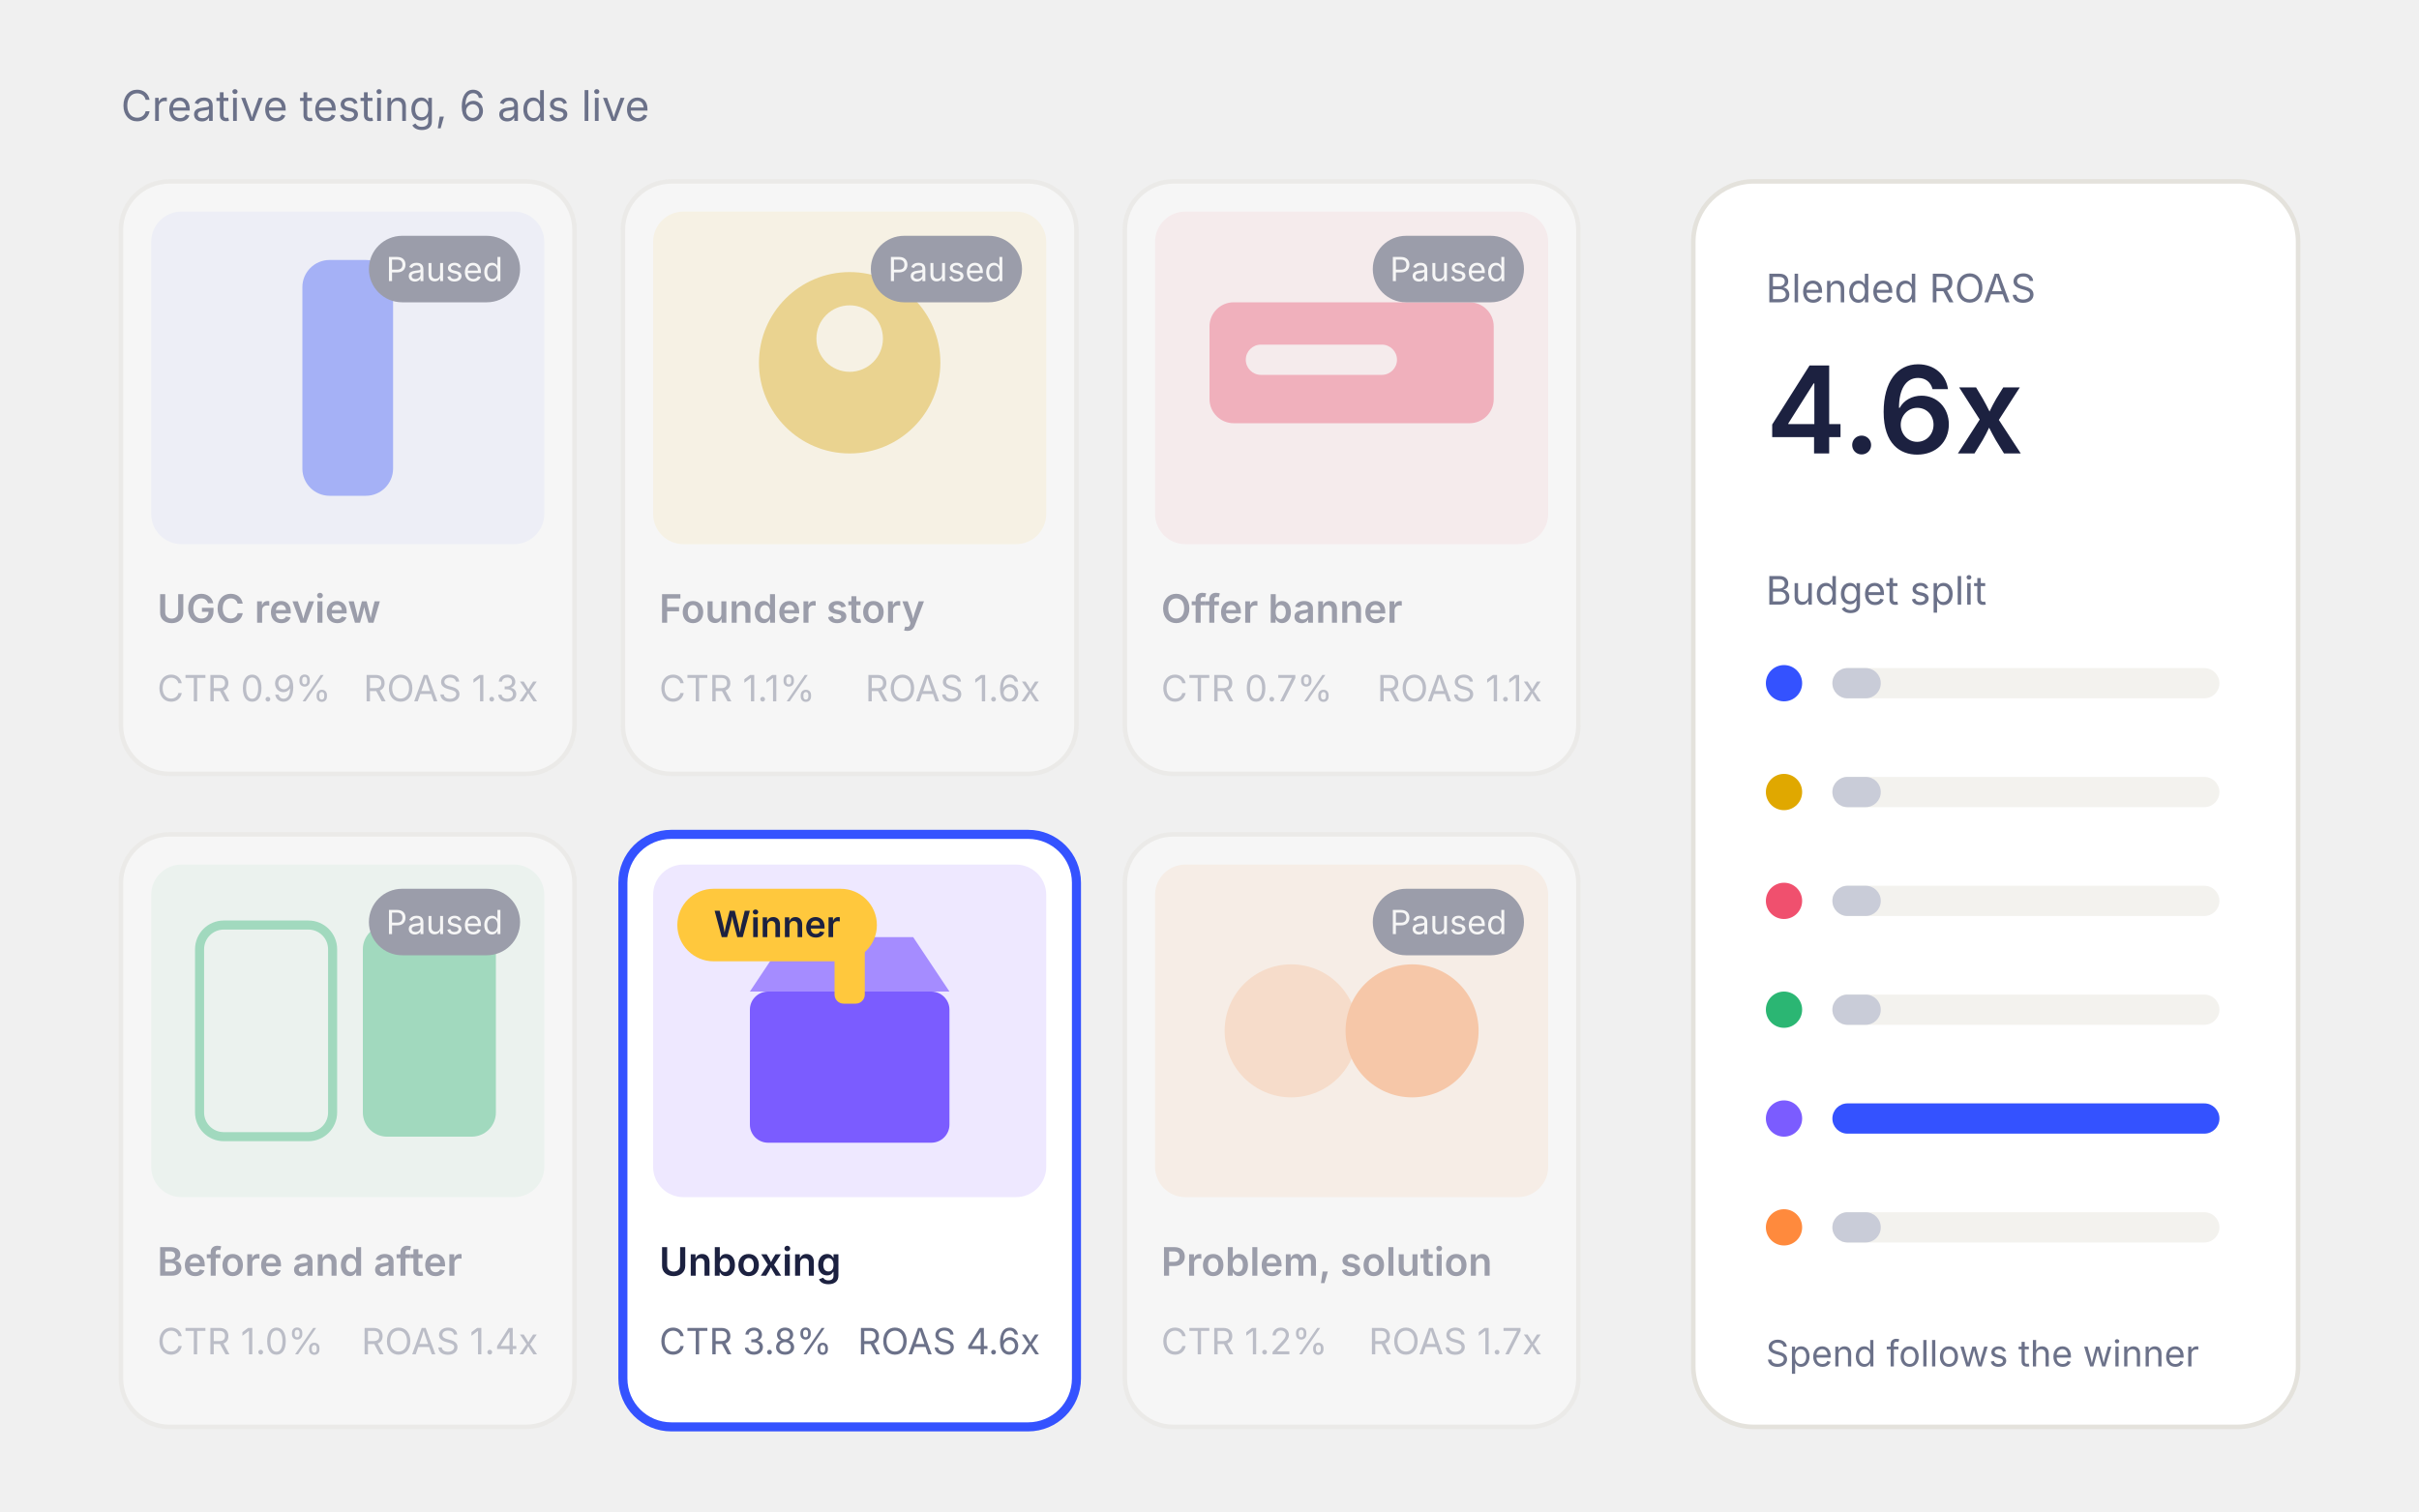
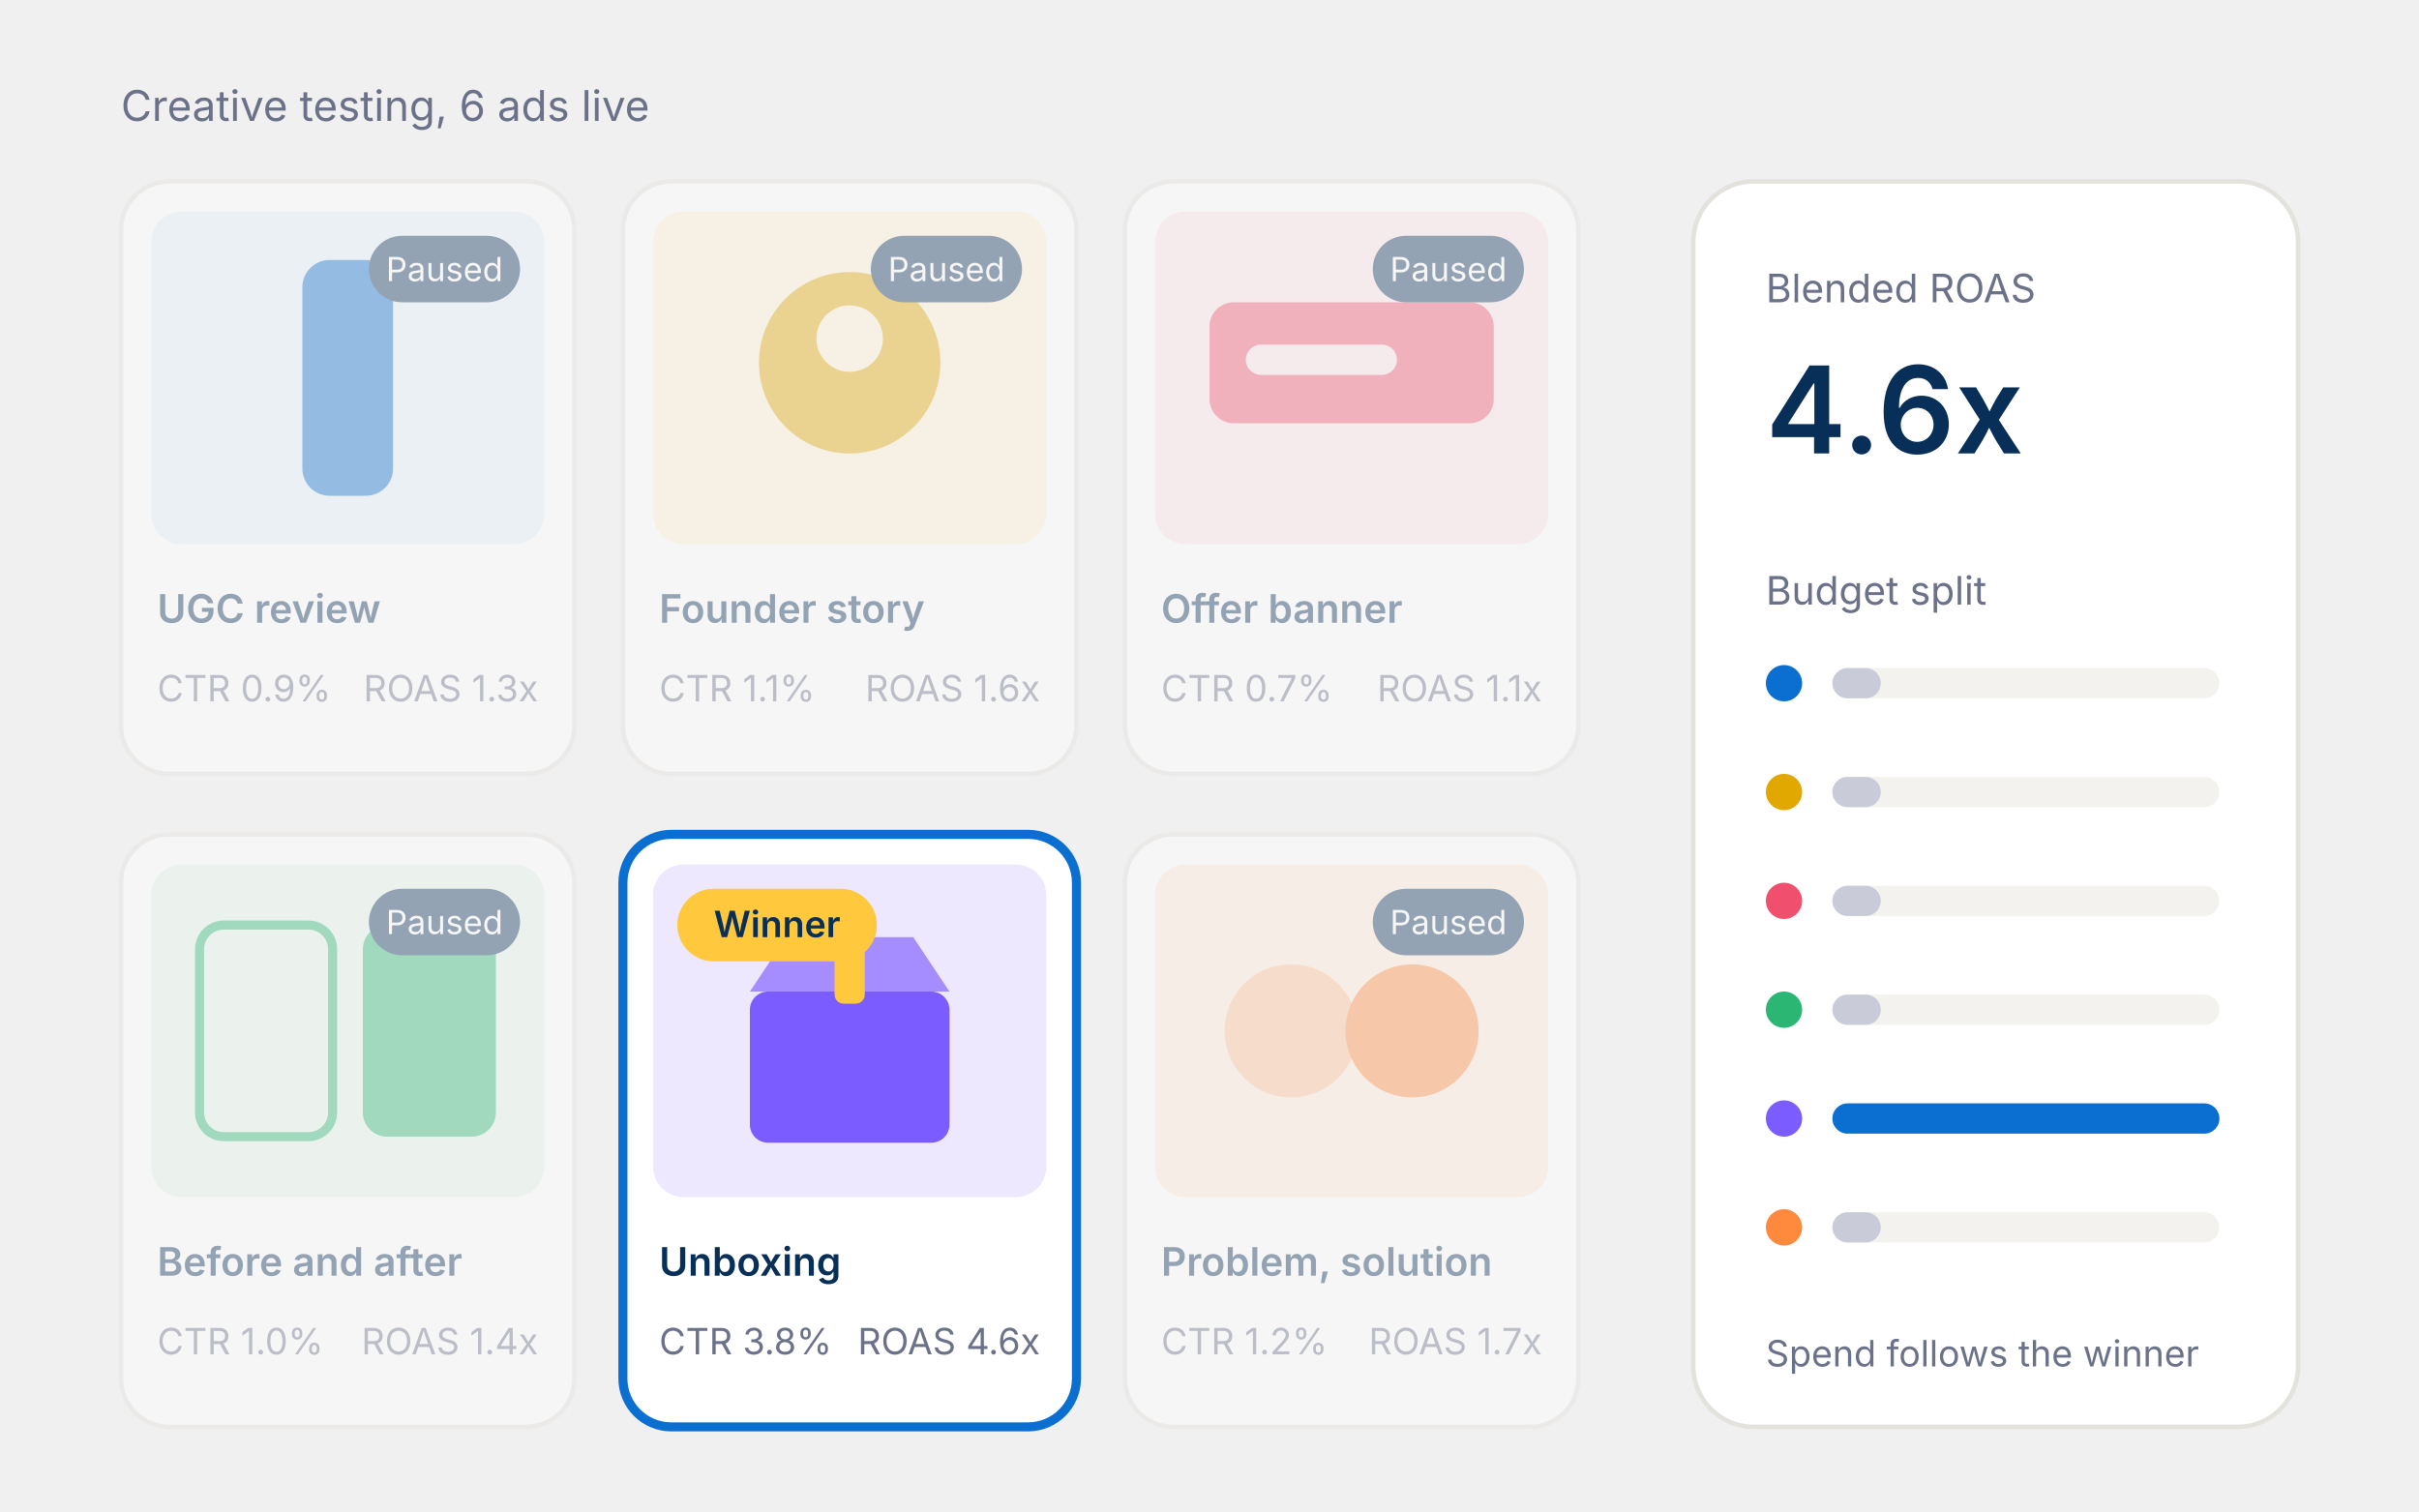
<svg xmlns="http://www.w3.org/2000/svg" viewBox="0 0 800 500" role="img" aria-labelledby="t d">
  <style>
.f{font-family:"DM Sans","Inter",system-ui,-apple-system,"Segoe UI",sans-serif}
.k0{animation:k0 10s ease-out infinite}@keyframes k0{0%,22%{opacity:1}24%,93%{opacity:.4}97%,100%{opacity:1}}
.q0{animation:q0 10s ease-out infinite}
@keyframes q0{0%,22%{opacity:0;transform:translate(0px,-6px)}25%,93%{opacity:1;transform:translate(0,0)}97%,100%{opacity:0;transform:translate(0,0)}}
.k1{animation:k1 10s ease-out infinite}@keyframes k1{0%,25%{opacity:1}27%,93%{opacity:.4}97%,100%{opacity:1}}
.q1{animation:q1 10s ease-out infinite}
@keyframes q1{0%,25%{opacity:0;transform:translate(0px,-6px)}28%,93%{opacity:1;transform:translate(0,0)}97%,100%{opacity:0;transform:translate(0,0)}}
.k2{animation:k2 10s ease-out infinite}@keyframes k2{0%,28%{opacity:1}30%,93%{opacity:.4}97%,100%{opacity:1}}
.q2{animation:q2 10s ease-out infinite}
@keyframes q2{0%,28%{opacity:0;transform:translate(0px,-6px)}31%,93%{opacity:1;transform:translate(0,0)}97%,100%{opacity:0;transform:translate(0,0)}}
.k3{animation:k3 10s ease-out infinite}@keyframes k3{0%,31%{opacity:1}33%,93%{opacity:.4}97%,100%{opacity:1}}
.q3{animation:q3 10s ease-out infinite}
@keyframes q3{0%,31%{opacity:0;transform:translate(0px,-6px)}34%,93%{opacity:1;transform:translate(0,0)}97%,100%{opacity:0;transform:translate(0,0)}}
.k4{transform-box:fill-box;transform-origin:center;animation:k4 10s ease-out infinite}@keyframes k4{0%,36%{transform:scale(1)}39%{transform:scale(1.07)}42%,93%{transform:scale(1.04)}97%,100%{transform:scale(1)}}
.hw{animation:hw 10s ease-out infinite}@keyframes hw{0%,36%{opacity:0}39%,93%{opacity:1}97%,100%{opacity:0}}
.k5{animation:k5 10s ease-out infinite}@keyframes k5{0%,34%{opacity:1}36%,93%{opacity:.4}97%,100%{opacity:1}}
.q5{animation:q5 10s ease-out infinite}
@keyframes q5{0%,34%{opacity:0;transform:translate(0px,-6px)}37%,93%{opacity:1;transform:translate(0,0)}97%,100%{opacity:0;transform:translate(0,0)}}
.scan{animation:scan 10s steps(1,end) infinite}
@keyframes scan{0%,2.5%{opacity:1;transform:translate(0px,0px)}3%,5.5%{opacity:1;transform:translate(166px,0px)}6%,8.5%{opacity:1;transform:translate(332px,0px)}9%,11.5%{opacity:1;transform:translate(0px,216px)}12%,14.5%{opacity:1;transform:translate(166px,216px)}15%,17.5%{opacity:1;transform:translate(332px,216px)}19%{opacity:1}20%,100%{opacity:0;transform:translate(332px,216px)}}
.o1{animation:o1 10s steps(1,end) infinite}@keyframes o1{0%{opacity:1}50%{opacity:0}96%{opacity:1}}
.o2{animation:o2 10s steps(1,end) infinite}@keyframes o2{0%{opacity:0}50%{opacity:1}68%{opacity:0}}
.o3{animation:o3 10s steps(1,end) infinite}@keyframes o3{0%{opacity:0}68%{opacity:1}96%{opacity:0}}
.g0{transform-box:fill-box;transform-origin:0 50%;animation:g0 10s ease-in-out infinite}@keyframes g0{0%,40%{transform:scaleX(3.750)}60%,93%{transform:scaleX(1)}97%,100%{transform:scaleX(3.750)}}
.g1{transform-box:fill-box;transform-origin:0 50%;animation:g1 10s ease-in-out infinite}@keyframes g1{0%,40%{transform:scaleX(3.750)}60%,93%{transform:scaleX(1)}97%,100%{transform:scaleX(3.750)}}
.g2{transform-box:fill-box;transform-origin:0 50%;animation:g2 10s ease-in-out infinite}@keyframes g2{0%,40%{transform:scaleX(3.750)}60%,93%{transform:scaleX(1)}97%,100%{transform:scaleX(3.750)}}
.g3{transform-box:fill-box;transform-origin:0 50%;animation:g3 10s ease-in-out infinite}@keyframes g3{0%,40%{transform:scaleX(3.750)}60%,93%{transform:scaleX(1)}97%,100%{transform:scaleX(3.750)}}
.g4{transform-box:fill-box;transform-origin:0 50%;animation:g4 10s ease-in-out infinite}@keyframes g4{0%,40%{transform:scaleX(0.469)}60%,93%{transform:scaleX(1)}97%,100%{transform:scaleX(0.469)}}
.g5{transform-box:fill-box;transform-origin:0 50%;animation:g5 10s ease-in-out infinite}@keyframes g5{0%,40%{transform:scaleX(3.750)}60%,93%{transform:scaleX(1)}97%,100%{transform:scaleX(3.750)}}
@media (prefers-reduced-motion:reduce){*{animation:none!important}}
</style>
  <text class="f" x="40" y="40" font-size="14" fill="#6B7189">Creative testing, 6 ads live</text>
  <g class="k0" opacity=".4">
    <rect x="40" y="60" width="150" height="196" rx="16" fill="#FFFFFF" stroke="#E4E2DC" stroke-width="1.5" />
-     <rect x="50" y="70" width="130" height="110" rx="10" fill="#E8ECFF" />
-     <rect x="100" y="86" width="30" height="78" rx="9" fill="#3452FF" />
-     <text class="f" x="52" y="206" font-size="13" font-weight="600" fill="#1C2140">UGC review</text>
+     <rect x="50" y="70" width="130" height="110" rx="10" fill="#e3f1fd" />
+     <rect x="100" y="86" width="30" height="78" rx="9" fill="#0a6fd0" />
+     <text class="f" x="52" y="206" font-size="13" font-weight="600" fill="#082f57">UGC review</text>
    <text class="f" x="52" y="232" font-size="12" fill="#6B7189">CTR 0.9%</text>
    <text class="f" x="178" y="232" font-size="12" fill="#6B7189" text-anchor="end">ROAS 1.3x</text>
    <g class="q0">
-       <rect x="122" y="78" width="50" height="22" rx="11" fill="#1C2140" />
+       <rect x="122" y="78" width="50" height="22" rx="11" fill="#082f57" />
      <text class="f" x="147" y="93" font-size="11" fill="#FFFFFF" text-anchor="middle">Paused</text>
    </g>
  </g>
  <g class="k1" opacity=".4">
    <rect x="206" y="60" width="150" height="196" rx="16" fill="#FFFFFF" stroke="#E4E2DC" stroke-width="1.5" />
    <rect x="216" y="70" width="130" height="110" rx="10" fill="#FFF3D1" />
    <circle cx="281" cy="120" r="30" fill="#E0A800" />
    <circle cx="281" cy="112" r="11" fill="#FFF3D1" />
-     <text class="f" x="218" y="206" font-size="13" font-weight="600" fill="#1C2140">Founder story</text>
+     <text class="f" x="218" y="206" font-size="13" font-weight="600" fill="#082f57">Founder story</text>
    <text class="f" x="218" y="232" font-size="12" fill="#6B7189">CTR 1.1%</text>
    <text class="f" x="344" y="232" font-size="12" fill="#6B7189" text-anchor="end">ROAS 1.6x</text>
    <g class="q1">
-       <rect x="288" y="78" width="50" height="22" rx="11" fill="#1C2140" />
+       <rect x="288" y="78" width="50" height="22" rx="11" fill="#082f57" />
      <text class="f" x="313" y="93" font-size="11" fill="#FFFFFF" text-anchor="middle">Paused</text>
    </g>
  </g>
  <g class="k2" opacity=".4">
    <rect x="372" y="60" width="150" height="196" rx="16" fill="#FFFFFF" stroke="#E4E2DC" stroke-width="1.5" />
    <rect x="382" y="70" width="130" height="110" rx="10" fill="#FDE3E7" />
    <rect x="400" y="100" width="94" height="40" rx="8" fill="#F0506E" />
    <rect x="412" y="114" width="50" height="10" rx="5" fill="#FDE3E7" />
-     <text class="f" x="384" y="206" font-size="13" font-weight="600" fill="#1C2140">Offer banner</text>
+     <text class="f" x="384" y="206" font-size="13" font-weight="600" fill="#082f57">Offer banner</text>
    <text class="f" x="384" y="232" font-size="12" fill="#6B7189">CTR 0.7%</text>
    <text class="f" x="510" y="232" font-size="12" fill="#6B7189" text-anchor="end">ROAS 1.1x</text>
    <g class="q2">
-       <rect x="454" y="78" width="50" height="22" rx="11" fill="#1C2140" />
+       <rect x="454" y="78" width="50" height="22" rx="11" fill="#082f57" />
      <text class="f" x="479" y="93" font-size="11" fill="#FFFFFF" text-anchor="middle">Paused</text>
    </g>
  </g>
  <g class="k3" opacity=".4">
    <rect x="40" y="276" width="150" height="196" rx="16" fill="#FFFFFF" stroke="#E4E2DC" stroke-width="1.5" />
    <rect x="50" y="286" width="130" height="110" rx="10" fill="#E3F6EC" />
    <rect x="66" y="306" width="44" height="70" rx="8" fill="#E3F6EC" stroke="#2BB673" stroke-width="3" />
    <rect x="120" y="306" width="44" height="70" rx="8" fill="#2BB673" />
-     <text class="f" x="52" y="422" font-size="13" font-weight="600" fill="#1C2140">Before and after</text>
+     <text class="f" x="52" y="422" font-size="13" font-weight="600" fill="#082f57">Before and after</text>
    <text class="f" x="52" y="448" font-size="12" fill="#6B7189">CTR 1.0%</text>
    <text class="f" x="178" y="448" font-size="12" fill="#6B7189" text-anchor="end">ROAS 1.4x</text>
    <g class="q3">
-       <rect x="122" y="294" width="50" height="22" rx="11" fill="#1C2140" />
+       <rect x="122" y="294" width="50" height="22" rx="11" fill="#082f57" />
      <text class="f" x="147" y="309" font-size="11" fill="#FFFFFF" text-anchor="middle">Paused</text>
    </g>
  </g>
  <g class="k4">
    <rect x="206" y="276" width="150" height="196" rx="16" fill="#FFFFFF" stroke="#E4E2DC" stroke-width="1.5" />
    <rect x="216" y="286" width="130" height="110" rx="10" fill="#EEE8FF" />
    <rect x="248" y="328" width="66" height="50" rx="6" fill="#7B5CFF" />
    <path d="M248 328l12-18h42l12 18z" fill="#A58CFF" />
    <rect x="276" y="306" width="10" height="26" rx="3" fill="#FFC83D" />
-     <text class="f" x="218" y="422" font-size="13" font-weight="600" fill="#1C2140">Unboxing</text>
+     <text class="f" x="218" y="422" font-size="13" font-weight="600" fill="#082f57">Unboxing</text>
    <text class="f" x="218" y="448" font-size="12" fill="#6B7189">CTR 3.8%</text>
    <text class="f" x="344" y="448" font-size="12" fill="#6B7189" text-anchor="end">ROAS 4.6x</text>
    <g class="hw">
-       <rect x="206" y="276" width="150" height="196" rx="16" fill="none" stroke="#3452FF" stroke-width="3" />
+       <rect x="206" y="276" width="150" height="196" rx="16" fill="none" stroke="#0a6fd0" stroke-width="3" />
      <rect x="224" y="294" width="66" height="24" rx="12" fill="#FFC83D" />
-       <text class="f" x="257" y="310" font-size="12" font-weight="600" fill="#1C2140" text-anchor="middle">Winner</text>
+       <text class="f" x="257" y="310" font-size="12" font-weight="600" fill="#082f57" text-anchor="middle">Winner</text>
    </g>
  </g>
  <g class="k5" opacity=".4">
    <rect x="372" y="276" width="150" height="196" rx="16" fill="#FFFFFF" stroke="#E4E2DC" stroke-width="1.5" />
    <rect x="382" y="286" width="130" height="110" rx="10" fill="#FFE9D6" />
    <circle cx="427" cy="341" r="22" fill="#FF8A3D" opacity=".45" />
    <circle cx="467" cy="341" r="22" fill="#FF8A3D" />
-     <text class="f" x="384" y="422" font-size="13" font-weight="600" fill="#1C2140">Problem, solution</text>
+     <text class="f" x="384" y="422" font-size="13" font-weight="600" fill="#082f57">Problem, solution</text>
    <text class="f" x="384" y="448" font-size="12" fill="#6B7189">CTR 1.2%</text>
    <text class="f" x="510" y="448" font-size="12" fill="#6B7189" text-anchor="end">ROAS 1.7x</text>
    <g class="q5">
-       <rect x="454" y="294" width="50" height="22" rx="11" fill="#1C2140" />
+       <rect x="454" y="294" width="50" height="22" rx="11" fill="#082f57" />
      <text class="f" x="479" y="309" font-size="11" fill="#FFFFFF" text-anchor="middle">Paused</text>
    </g>
  </g>
-   <rect class="scan" x="40" y="60" width="150" height="196" rx="16" fill="none" stroke="#3452FF" stroke-width="2" stroke-dasharray="6 5" opacity="0" />
+   <rect class="scan" x="40" y="60" width="150" height="196" rx="16" fill="none" stroke="#0a6fd0" stroke-width="2" stroke-dasharray="6 5" opacity="0" />
  <rect x="560" y="60" width="200" height="412" rx="20" fill="#FFFFFF" stroke="#E4E2DC" stroke-width="1.5" />
  <text class="f" x="584" y="100" font-size="13" fill="#6B7189">Blended ROAS</text>
-   <text class="f o1" x="584" y="150" font-size="40" font-weight="600" fill="#1C2140" opacity="0">1.8x</text>
-   <text class="f o2" x="584" y="150" font-size="40" font-weight="600" fill="#1C2140" opacity="0">3.1x</text>
-   <text class="f o3" x="584" y="150" font-size="40" font-weight="600" fill="#1C2140" opacity="1">4.6x</text>
+   <text class="f o1" x="584" y="150" font-size="40" font-weight="600" fill="#082f57" opacity="0">1.8x</text>
+   <text class="f o2" x="584" y="150" font-size="40" font-weight="600" fill="#082f57" opacity="0">3.1x</text>
+   <text class="f o3" x="584" y="150" font-size="40" font-weight="600" fill="#082f57" opacity="1">4.6x</text>
  <text class="f" x="584" y="200" font-size="13" fill="#6B7189">Budget split</text>
-   <circle cx="590" cy="226" r="6" fill="#3452FF" />
+   <circle cx="590" cy="226" r="6" fill="#0a6fd0" />
  <rect x="606" y="221" width="128" height="10" rx="5" fill="#F3F2EE" />
  <rect class="g0" x="606" y="221" width="16" height="10" rx="5" fill="#C9CCD8" />
  <circle cx="590" cy="262" r="6" fill="#E0A800" />
  <rect x="606" y="257" width="128" height="10" rx="5" fill="#F3F2EE" />
  <rect class="g1" x="606" y="257" width="16" height="10" rx="5" fill="#C9CCD8" />
  <circle cx="590" cy="298" r="6" fill="#F0506E" />
  <rect x="606" y="293" width="128" height="10" rx="5" fill="#F3F2EE" />
  <rect class="g2" x="606" y="293" width="16" height="10" rx="5" fill="#C9CCD8" />
  <circle cx="590" cy="334" r="6" fill="#2BB673" />
  <rect x="606" y="329" width="128" height="10" rx="5" fill="#F3F2EE" />
  <rect class="g3" x="606" y="329" width="16" height="10" rx="5" fill="#C9CCD8" />
  <circle cx="590" cy="370" r="6" fill="#7B5CFF" />
  <rect x="606" y="365" width="128" height="10" rx="5" fill="#F3F2EE" />
-   <rect class="g4" x="606" y="365" width="128" height="10" rx="5" fill="#3452FF" />
+   <rect class="g4" x="606" y="365" width="128" height="10" rx="5" fill="#0a6fd0" />
  <circle cx="590" cy="406" r="6" fill="#FF8A3D" />
  <rect x="606" y="401" width="128" height="10" rx="5" fill="#F3F2EE" />
  <rect class="g5" x="606" y="401" width="16" height="10" rx="5" fill="#C9CCD8" />
  <text class="f" x="584" y="452" font-size="12" fill="#6B7189">Spend follows the winner</text>
  <style>*{animation-play-state:paused!important;animation-delay:-4s!important}</style>
</svg>
